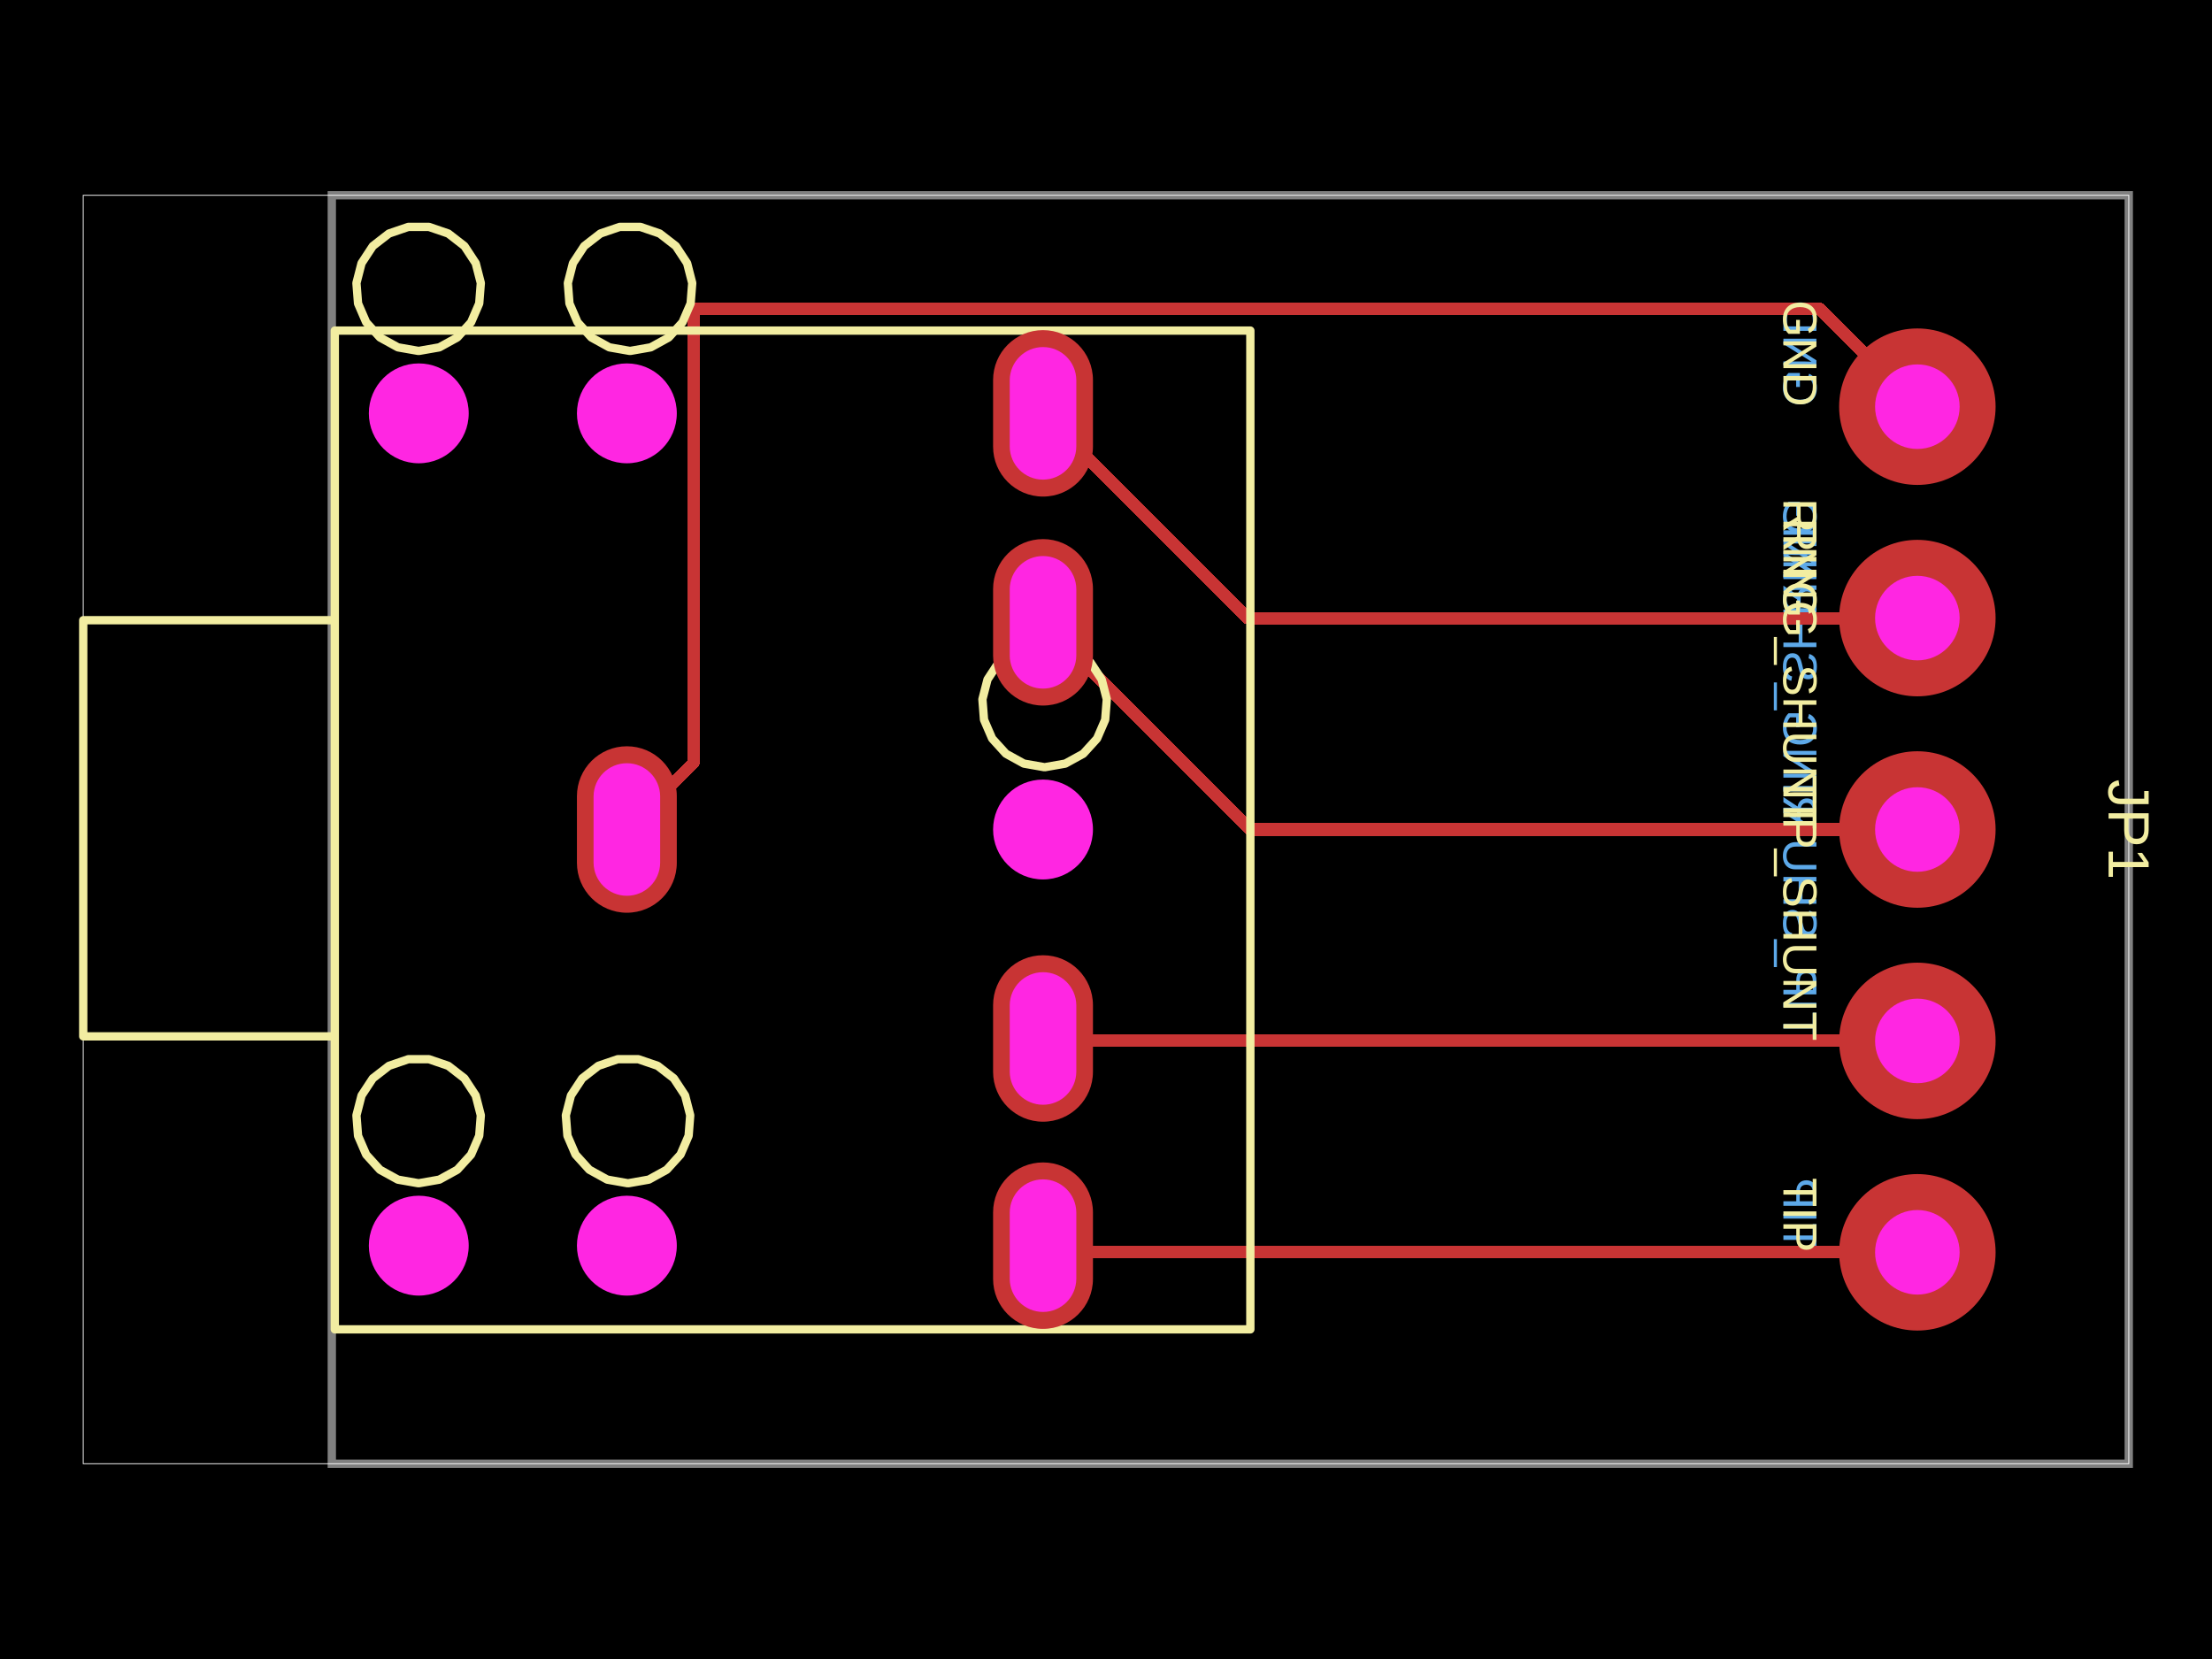
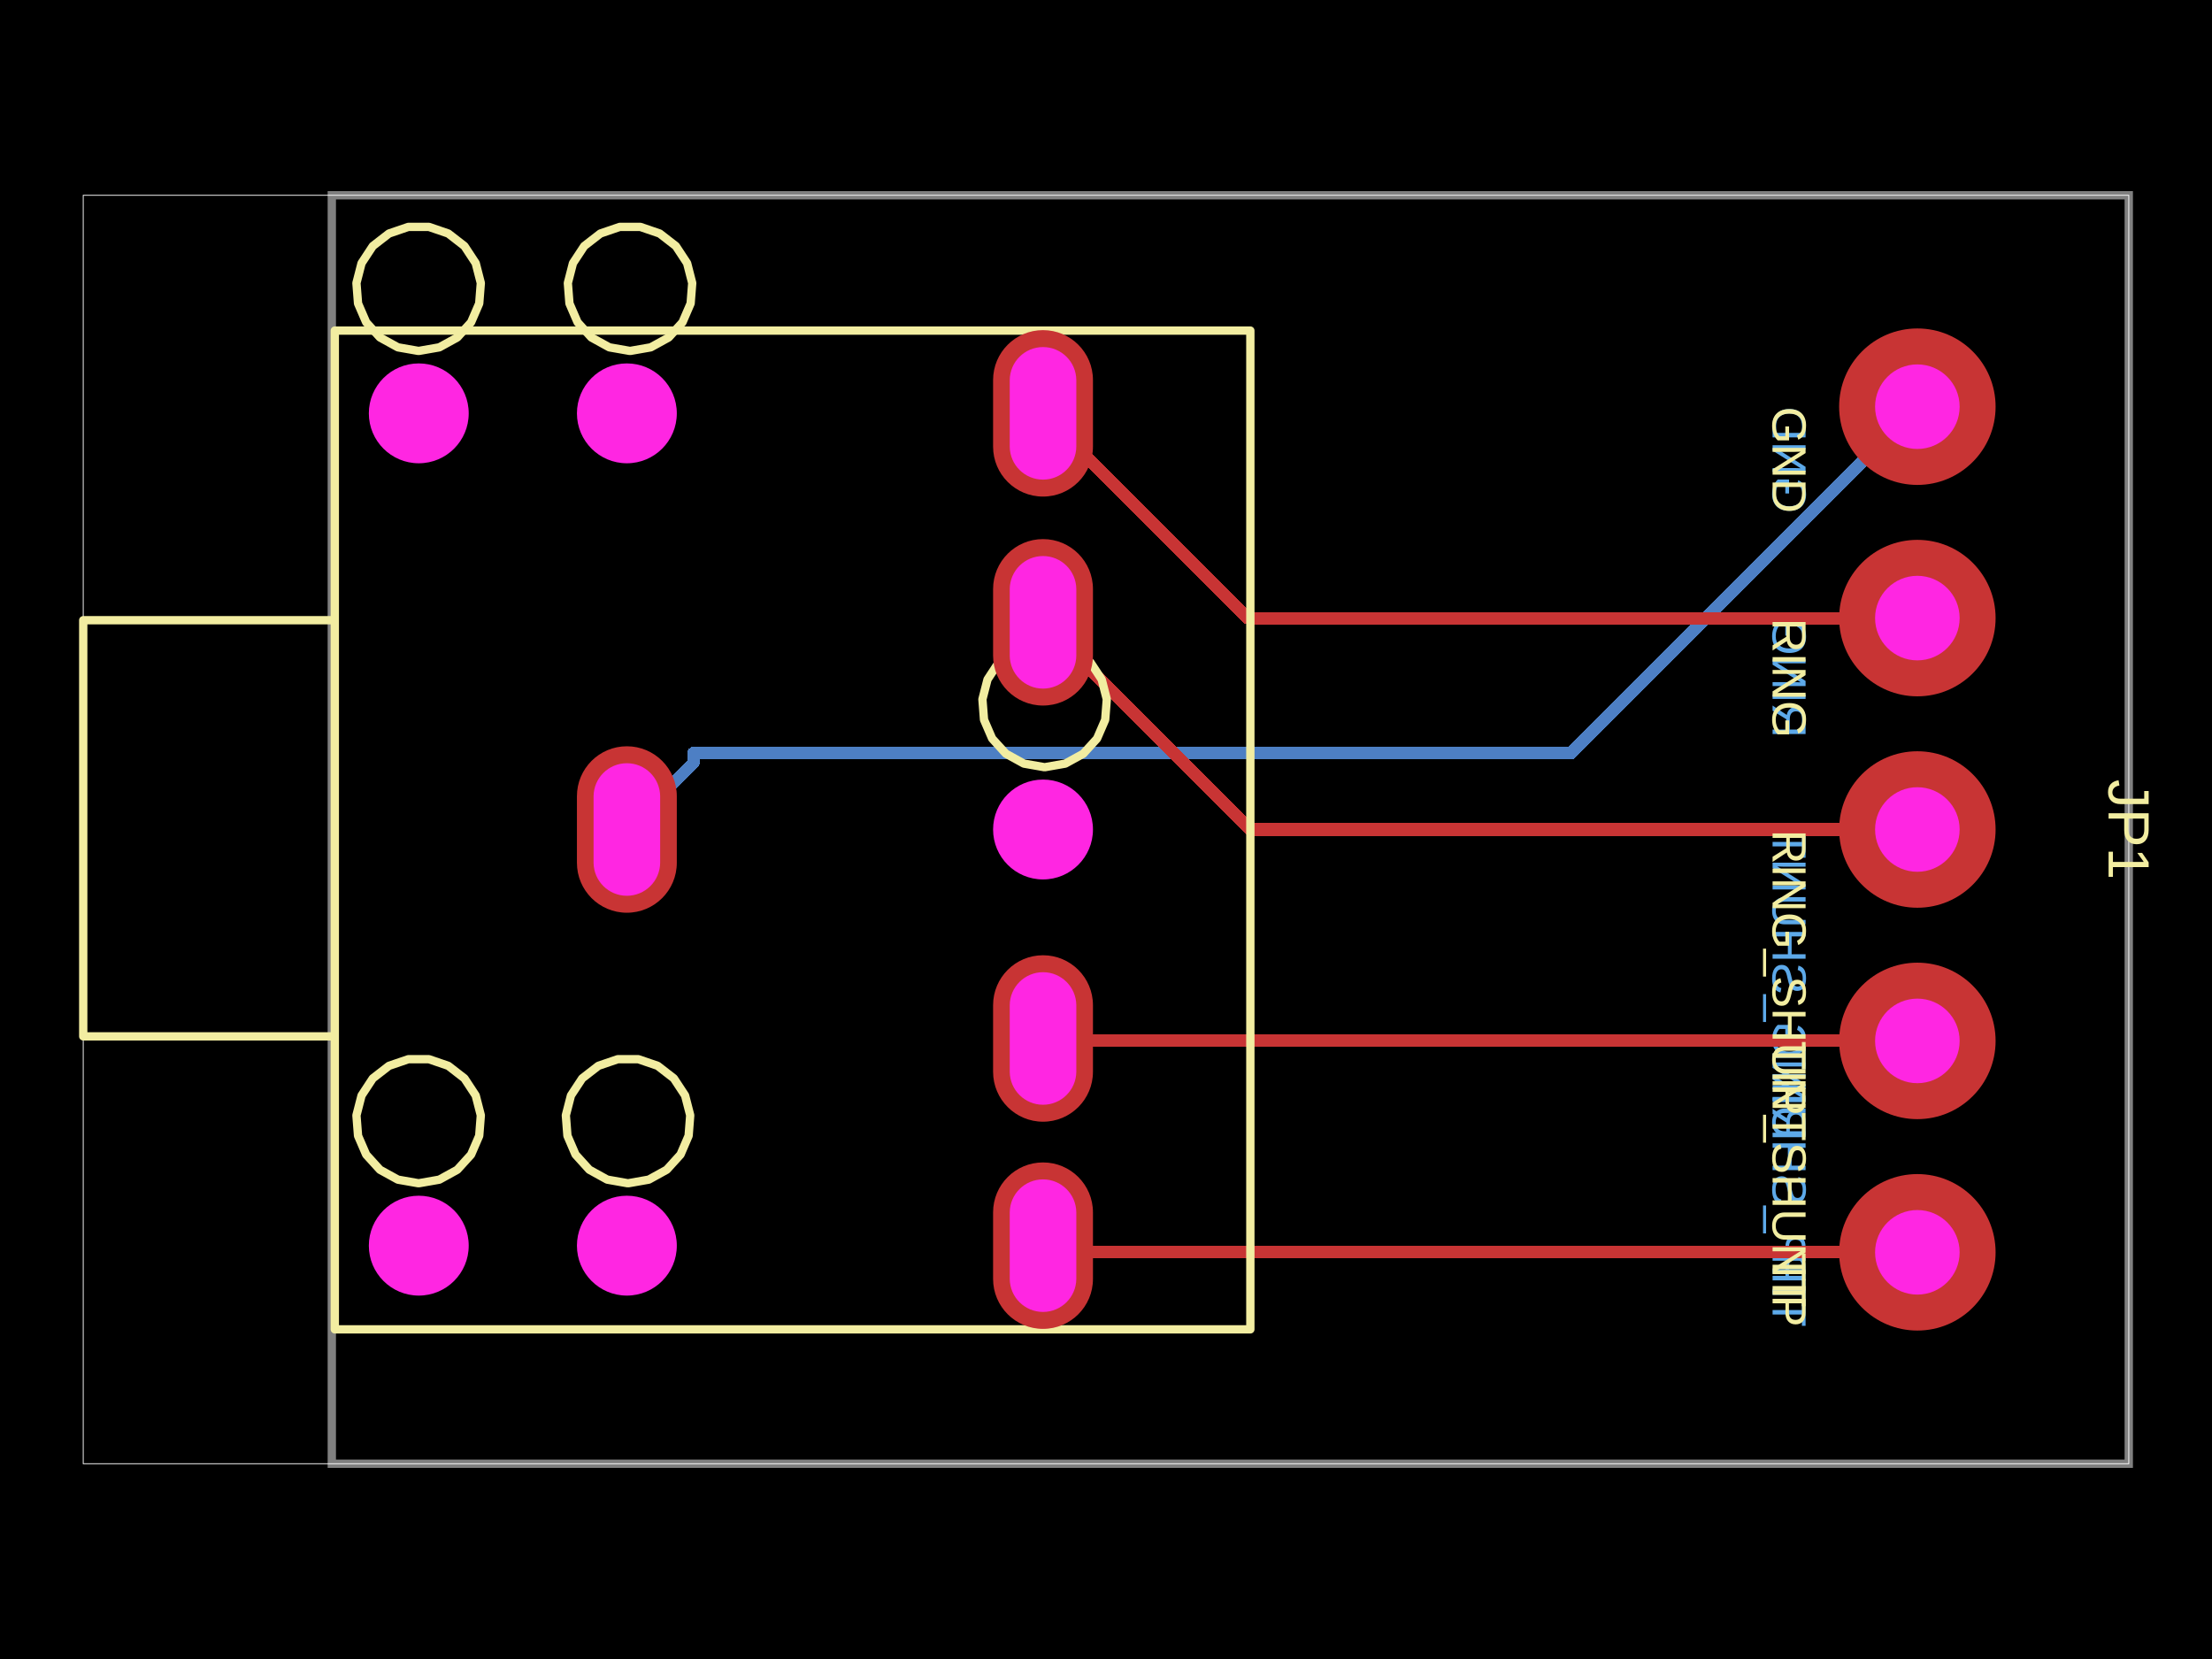
<svg xmlns="http://www.w3.org/2000/svg" width="800" height="600">
  <style />
  <rect class="boundary" x="0" y="0" fill="#000" width="800" height="600" data-type="pcb_background" data-pcb-layer="global" />
  <rect class="pcb-boundary" fill="none" stroke="#fff" stroke-width="0.3" x="30.102" y="70.625" width="739.797" height="458.75" data-type="pcb_boundary" data-pcb-layer="global" />
  <path class="pcb-board" d="M 120.002 529.375 L 769.898 529.375 L 769.898 70.625 L 120.002 70.625 Z" fill="none" stroke="rgba(255, 255, 255, 0.5)" stroke-width="3.01" data-type="pcb_board" data-pcb-layer="board" />
-   <text x="0" y="0" dx="0" dy="0" fill="#5da9e9" font-family="Arial, sans-serif" font-size="17.339" text-anchor="start" dominant-baseline="central" transform="matrix(-6.123233995736766e-17,-1,-1,6.123233995736766e-17,650.9964,147.0832)" class="pcb-silkscreen-text pcb-silkscreen-bottom" data-pcb-silkscreen-text-id="pcb_silkscreen_text_1" stroke="none" data-type="pcb_silkscreen_text" data-pcb-layer="bottom">GND</text>
-   <text x="0" y="0" dx="0" dy="0" fill="#5da9e9" font-family="Arial, sans-serif" font-size="17.339" text-anchor="start" dominant-baseline="central" transform="matrix(-6.123233995736766e-17,-1,-1,6.123233995736766e-17,650.9964,223.5416)" class="pcb-silkscreen-text pcb-silkscreen-bottom" data-pcb-silkscreen-text-id="pcb_silkscreen_text_3" stroke="none" data-type="pcb_silkscreen_text" data-pcb-layer="bottom">RING</text>
-   <text x="0" y="0" dx="0" dy="0" fill="#5da9e9" font-family="Arial, sans-serif" font-size="17.339" text-anchor="start" dominant-baseline="central" transform="matrix(-6.123233995736766e-17,-1,-1,6.123233995736766e-17,650.9964,300)" class="pcb-silkscreen-text pcb-silkscreen-bottom" data-pcb-silkscreen-text-id="pcb_silkscreen_text_5" stroke="none" data-type="pcb_silkscreen_text" data-pcb-layer="bottom">RING_SHUNT</text>
-   <text x="0" y="0" dx="0" dy="0" fill="#5da9e9" font-family="Arial, sans-serif" font-size="17.339" text-anchor="start" dominant-baseline="central" transform="matrix(-6.123233995736766e-17,-1,-1,6.123233995736766e-17,650.9964,376.4584)" class="pcb-silkscreen-text pcb-silkscreen-bottom" data-pcb-silkscreen-text-id="pcb_silkscreen_text_7" stroke="none" data-type="pcb_silkscreen_text" data-pcb-layer="bottom">TIP_SHUNT</text>
-   <text x="0" y="0" dx="0" dy="0" fill="#5da9e9" font-family="Arial, sans-serif" font-size="17.339" text-anchor="start" dominant-baseline="central" transform="matrix(-6.123233995736766e-17,-1,-1,6.123233995736766e-17,650.9964,452.9168)" class="pcb-silkscreen-text pcb-silkscreen-bottom" data-pcb-silkscreen-text-id="pcb_silkscreen_text_9" stroke="none" data-type="pcb_silkscreen_text" data-pcb-layer="bottom">TIP</text>
-   <path class="pcb-trace" stroke="rgb(200, 52, 52)" fill="none" d="M 693.44 452.917 L 379.629 452.917" stroke-width="4.515" stroke-linecap="round" stroke-linejoin="round" shape-rendering="crispEdges" data-type="pcb_trace" data-pcb-layer="top" />
-   <path class="pcb-trace" stroke="rgb(200, 52, 52)" fill="none" d="M 379.629 452.917 L 377.221 450.509" stroke-width="4.515" stroke-linecap="round" stroke-linejoin="round" shape-rendering="crispEdges" data-type="pcb_trace" data-pcb-layer="top" />
-   <path class="pcb-trace" stroke="rgb(200, 52, 52)" fill="none" d="M 693.44 376.458 L 378.094 376.458" stroke-width="4.515" stroke-linecap="round" stroke-linejoin="round" shape-rendering="crispEdges" data-type="pcb_trace" data-pcb-layer="top" />
-   <path class="pcb-trace" stroke="rgb(200, 52, 52)" fill="none" d="M 378.094 376.458 L 377.221 375.585" stroke-width="4.515" stroke-linecap="round" stroke-linejoin="round" shape-rendering="crispEdges" data-type="pcb_trace" data-pcb-layer="top" />
-   <path class="pcb-trace" stroke="rgb(200, 52, 52)" fill="none" d="M 693.44 300 L 452.144 300" stroke-width="4.515" stroke-linecap="round" stroke-linejoin="round" shape-rendering="crispEdges" data-type="pcb_trace" data-pcb-layer="top" />
-   <path class="pcb-trace" stroke="rgb(200, 52, 52)" fill="none" d="M 452.144 300 L 377.221 225.077" stroke-width="4.515" stroke-linecap="round" stroke-linejoin="round" shape-rendering="crispEdges" data-type="pcb_trace" data-pcb-layer="top" />
-   <path class="pcb-trace" stroke="rgb(200, 52, 52)" fill="none" d="M 693.44 223.542 L 451.271 223.542" stroke-width="4.515" stroke-linecap="round" stroke-linejoin="round" shape-rendering="crispEdges" data-type="pcb_trace" data-pcb-layer="top" />
-   <path class="pcb-trace" stroke="rgb(200, 52, 52)" fill="none" d="M 451.271 223.542 L 377.221 149.491" stroke-width="4.515" stroke-linecap="round" stroke-linejoin="round" shape-rendering="crispEdges" data-type="pcb_trace" data-pcb-layer="top" />
-   <path class="pcb-trace" stroke="rgb(200, 52, 52)" fill="none" d="M 693.44 147.083 L 658.028 111.671" stroke-width="4.515" stroke-linecap="round" stroke-linejoin="round" shape-rendering="crispEdges" data-type="pcb_trace" data-pcb-layer="top" />
-   <path class="pcb-trace" stroke="rgb(200, 52, 52)" fill="none" d="M 658.028 111.671 L 250.796 111.671" stroke-width="4.515" stroke-linecap="round" stroke-linejoin="round" shape-rendering="crispEdges" data-type="pcb_trace" data-pcb-layer="top" />
-   <path class="pcb-trace" stroke="rgb(200, 52, 52)" fill="none" d="M 250.796 111.671 L 250.796 275.916" stroke-width="4.515" stroke-linecap="round" stroke-linejoin="round" shape-rendering="crispEdges" data-type="pcb_trace" data-pcb-layer="top" />
-   <path class="pcb-trace" stroke="rgb(200, 52, 52)" fill="none" d="M 250.796 275.916 L 226.713 300" stroke-width="4.515" stroke-linecap="round" stroke-linejoin="round" shape-rendering="crispEdges" data-type="pcb_trace" data-pcb-layer="top" />
+   <path class="pcb-trace" stroke="rgb(77, 127, 196)" fill="none" d="M 226.715 300 L 250.796 275.916" stroke-width="4.515" stroke-linecap="round" stroke-linejoin="round" shape-rendering="crispEdges" data-type="pcb_trace" data-pcb-layer="bottom" />
+   <path class="pcb-trace" stroke="rgb(77, 127, 196)" fill="none" d="M 250.796 275.916 L 250.796 272.363" stroke-width="4.515" stroke-linecap="round" stroke-linejoin="round" shape-rendering="crispEdges" data-type="pcb_trace" data-pcb-layer="bottom" />
+   <path class="pcb-trace" stroke="rgb(77, 127, 196)" fill="none" d="M 250.796 272.363 L 568.16 272.363" stroke-width="4.515" stroke-linecap="round" stroke-linejoin="round" shape-rendering="crispEdges" data-type="pcb_trace" data-pcb-layer="bottom" />
+   <path class="pcb-trace" stroke="rgb(77, 127, 196)" fill="none" d="M 568.16 272.363 L 693.44 147.083" stroke-width="4.515" stroke-linecap="round" stroke-linejoin="round" shape-rendering="crispEdges" data-type="pcb_trace" data-pcb-layer="bottom" />
+   <text x="0" y="0" dx="0" dy="0" fill="#5da9e9" font-family="Arial, sans-serif" font-size="17.339" text-anchor="end" dominant-baseline="central" transform="matrix(-6.123233995736766e-17,-1,-1,6.123233995736766e-17,647.0832,147.0832)" class="pcb-silkscreen-text pcb-silkscreen-bottom" data-pcb-silkscreen-text-id="pcb_silkscreen_text_1" stroke="none" data-type="pcb_silkscreen_text" data-pcb-layer="bottom">GND</text>
+   <text x="0" y="0" dx="0" dy="0" fill="#5da9e9" font-family="Arial, sans-serif" font-size="17.339" text-anchor="end" dominant-baseline="central" transform="matrix(-6.123233995736766e-17,-1,-1,6.123233995736766e-17,647.0832,223.5416)" class="pcb-silkscreen-text pcb-silkscreen-bottom" data-pcb-silkscreen-text-id="pcb_silkscreen_text_3" stroke="none" data-type="pcb_silkscreen_text" data-pcb-layer="bottom">RING</text>
+   <text x="0" y="0" dx="0" dy="0" fill="#5da9e9" font-family="Arial, sans-serif" font-size="17.339" text-anchor="end" dominant-baseline="central" transform="matrix(-6.123233995736766e-17,-1,-1,6.123233995736766e-17,647.0832,300)" class="pcb-silkscreen-text pcb-silkscreen-bottom" data-pcb-silkscreen-text-id="pcb_silkscreen_text_5" stroke="none" data-type="pcb_silkscreen_text" data-pcb-layer="bottom">RING_SHUNT</text>
+   <text x="0" y="0" dx="0" dy="0" fill="#5da9e9" font-family="Arial, sans-serif" font-size="17.339" text-anchor="end" dominant-baseline="central" transform="matrix(-6.123233995736766e-17,-1,-1,6.123233995736766e-17,647.0832,376.4584)" class="pcb-silkscreen-text pcb-silkscreen-bottom" data-pcb-silkscreen-text-id="pcb_silkscreen_text_7" stroke="none" data-type="pcb_silkscreen_text" data-pcb-layer="bottom">TIP_SHUNT</text>
+   <text x="0" y="0" dx="0" dy="0" fill="#5da9e9" font-family="Arial, sans-serif" font-size="17.339" text-anchor="end" dominant-baseline="central" transform="matrix(-6.123233995736766e-17,-1,-1,6.123233995736766e-17,647.0832,452.9168)" class="pcb-silkscreen-text pcb-silkscreen-bottom" data-pcb-silkscreen-text-id="pcb_silkscreen_text_9" stroke="none" data-type="pcb_silkscreen_text" data-pcb-layer="bottom">TIP</text>
+   <path class="pcb-trace" stroke="rgb(200, 52, 52)" fill="none" d="M 377.223 450.508 L 379.629 452.917" stroke-width="4.515" stroke-linecap="round" stroke-linejoin="round" shape-rendering="crispEdges" data-type="pcb_trace" data-pcb-layer="top" />
+   <path class="pcb-trace" stroke="rgb(200, 52, 52)" fill="none" d="M 379.629 452.917 L 693.44 452.917" stroke-width="4.515" stroke-linecap="round" stroke-linejoin="round" shape-rendering="crispEdges" data-type="pcb_trace" data-pcb-layer="top" />
+   <path class="pcb-trace" stroke="rgb(200, 52, 52)" fill="none" d="M 377.223 375.579 L 378.094 376.458" stroke-width="4.515" stroke-linecap="round" stroke-linejoin="round" shape-rendering="crispEdges" data-type="pcb_trace" data-pcb-layer="top" />
+   <path class="pcb-trace" stroke="rgb(200, 52, 52)" fill="none" d="M 378.094 376.458 L 693.44 376.458" stroke-width="4.515" stroke-linecap="round" stroke-linejoin="round" shape-rendering="crispEdges" data-type="pcb_trace" data-pcb-layer="top" />
+   <path class="pcb-trace" stroke="rgb(200, 52, 52)" fill="none" d="M 377.223 225.071 L 452.144 300" stroke-width="4.515" stroke-linecap="round" stroke-linejoin="round" shape-rendering="crispEdges" data-type="pcb_trace" data-pcb-layer="top" />
+   <path class="pcb-trace" stroke="rgb(200, 52, 52)" fill="none" d="M 452.144 300 L 693.44 300" stroke-width="4.515" stroke-linecap="round" stroke-linejoin="round" shape-rendering="crispEdges" data-type="pcb_trace" data-pcb-layer="top" />
+   <path class="pcb-trace" stroke="rgb(200, 52, 52)" fill="none" d="M 377.223 149.492 L 451.271 223.542" stroke-width="4.515" stroke-linecap="round" stroke-linejoin="round" shape-rendering="crispEdges" data-type="pcb_trace" data-pcb-layer="top" />
+   <path class="pcb-trace" stroke="rgb(200, 52, 52)" fill="none" d="M 451.271 223.542 L 693.44 223.542" stroke-width="4.515" stroke-linecap="round" stroke-linejoin="round" shape-rendering="crispEdges" data-type="pcb_trace" data-pcb-layer="top" />
  <path class="pcb-silkscreen pcb-silkscreen-top" d="M 121.087 119.558 L 121.087 480.779 L 452.206 480.779 L 452.206 119.558 L 121.087 119.558 Z" fill="none" stroke="#f2eda1" stroke-width="3.01" stroke-linecap="round" stroke-linejoin="round" data-pcb-component-id="pcb_component_0" data-pcb-silkscreen-path-id="pcb_silkscreen_path_0" data-type="pcb_silkscreen_path" data-pcb-layer="top" />
  <path class="pcb-silkscreen pcb-silkscreen-top" d="M 120.407 374.815 L 30.102 374.815 L 30.102 224.306 L 120.407 224.306" fill="none" stroke="#f2eda1" stroke-width="3.01" stroke-linecap="round" stroke-linejoin="round" data-pcb-component-id="pcb_component_0" data-pcb-silkscreen-path-id="pcb_silkscreen_path_1" data-type="pcb_silkscreen_path" data-pcb-layer="top" />
  <path class="pcb-silkscreen pcb-silkscreen-top" d="M 151.212 126.898 L 143.911 125.62 L 137.418 122.045 L 132.432 116.561 L 129.491 109.757 L 128.911 102.368 L 130.757 95.189 L 134.827 88.995 L 140.684 84.453 L 147.697 82.053 L 155.109 82.053 L 162.122 84.453 L 167.979 88.995 L 172.049 95.189 L 173.895 102.368 L 173.315 109.757 L 170.374 116.561 L 165.388 122.045 L 158.895 125.62 L 151.594 126.898" fill="none" stroke="#f2eda1" stroke-width="3.01" stroke-linecap="round" stroke-linejoin="round" data-pcb-component-id="pcb_component_0" data-pcb-silkscreen-path-id="pcb_silkscreen_path_2" data-type="pcb_silkscreen_path" data-pcb-layer="top" />
  <path class="pcb-silkscreen pcb-silkscreen-top" d="M 227.67 126.898 L 220.369 125.62 L 213.876 122.045 L 208.89 116.561 L 205.949 109.757 L 205.37 102.368 L 207.215 95.189 L 211.286 88.995 L 217.143 84.453 L 224.155 82.053 L 231.567 82.053 L 238.58 84.453 L 244.437 88.995 L 248.508 95.189 L 250.353 102.368 L 249.774 109.757 L 246.833 116.561 L 241.847 122.045 L 235.353 125.62 L 228.053 126.898" fill="none" stroke="#f2eda1" stroke-width="3.01" stroke-linecap="round" stroke-linejoin="round" data-pcb-component-id="pcb_component_0" data-pcb-silkscreen-path-id="pcb_silkscreen_path_3" data-type="pcb_silkscreen_path" data-pcb-layer="top" />
  <path class="pcb-silkscreen pcb-silkscreen-top" d="M 151.212 427.915 L 143.911 426.636 L 137.418 423.062 L 132.432 417.578 L 129.491 410.774 L 128.911 403.385 L 130.757 396.206 L 134.827 390.012 L 140.684 385.47 L 147.697 383.069 L 155.109 383.069 L 162.122 385.47 L 167.979 390.012 L 172.049 396.206 L 173.895 403.385 L 173.315 410.774 L 170.374 417.578 L 165.388 423.062 L 158.895 426.636 L 151.594 427.915" fill="none" stroke="#f2eda1" stroke-width="3.01" stroke-linecap="round" stroke-linejoin="round" data-pcb-component-id="pcb_component_0" data-pcb-silkscreen-path-id="pcb_silkscreen_path_4" data-type="pcb_silkscreen_path" data-pcb-layer="top" />
  <path class="pcb-silkscreen pcb-silkscreen-top" d="M 226.906 427.915 L 219.611 426.625 L 213.126 423.044 L 208.149 417.556 L 205.217 410.753 L 204.645 403.367 L 206.494 396.194 L 210.566 390.005 L 216.422 385.467 L 223.431 383.069 L 230.839 383.069 L 237.848 385.467 L 243.704 390.005 L 247.776 396.194 L 249.625 403.367 L 249.053 410.753 L 246.121 417.556 L 241.144 423.044 L 234.659 426.625 L 227.364 427.915" fill="none" stroke="#f2eda1" stroke-width="3.01" stroke-linecap="round" stroke-linejoin="round" data-pcb-component-id="pcb_component_0" data-pcb-silkscreen-path-id="pcb_silkscreen_path_5" data-type="pcb_silkscreen_path" data-pcb-layer="top" />
  <path class="pcb-silkscreen pcb-silkscreen-top" d="M 377.605 277.445 L 370.304 276.166 L 363.811 272.592 L 358.825 267.108 L 355.884 260.304 L 355.305 252.915 L 357.15 245.736 L 361.22 239.542 L 367.078 235 L 374.09 232.599 L 381.502 232.599 L 388.515 235 L 394.372 239.542 L 398.443 245.736 L 400.288 252.915 L 399.709 260.304 L 396.768 267.108 L 391.782 272.592 L 385.288 276.166 L 377.987 277.445" fill="none" stroke="#f2eda1" stroke-width="3.01" stroke-linecap="round" stroke-linejoin="round" data-pcb-component-id="pcb_component_0" data-pcb-silkscreen-path-id="pcb_silkscreen_path_6" data-type="pcb_silkscreen_path" data-pcb-layer="top" />
-   <text x="0" y="0" dx="0" dy="0" fill="#f2eda1" font-family="Arial, sans-serif" font-size="17.339" text-anchor="end" dominant-baseline="central" transform="matrix(6.123233995736766e-17,1,-1,6.123233995736766e-17,650.9964,147.0832)" class="pcb-silkscreen-text pcb-silkscreen-top" data-pcb-silkscreen-text-id="pcb_silkscreen_text_0" stroke="none" data-type="pcb_silkscreen_text" data-pcb-layer="top">GND</text>
-   <text x="0" y="0" dx="0" dy="0" fill="#f2eda1" font-family="Arial, sans-serif" font-size="17.339" text-anchor="end" dominant-baseline="central" transform="matrix(6.123233995736766e-17,1,-1,6.123233995736766e-17,650.9964,223.5416)" class="pcb-silkscreen-text pcb-silkscreen-top" data-pcb-silkscreen-text-id="pcb_silkscreen_text_2" stroke="none" data-type="pcb_silkscreen_text" data-pcb-layer="top">RING</text>
-   <text x="0" y="0" dx="0" dy="0" fill="#f2eda1" font-family="Arial, sans-serif" font-size="17.339" text-anchor="end" dominant-baseline="central" transform="matrix(6.123233995736766e-17,1,-1,6.123233995736766e-17,650.9964,300)" class="pcb-silkscreen-text pcb-silkscreen-top" data-pcb-silkscreen-text-id="pcb_silkscreen_text_4" stroke="none" data-type="pcb_silkscreen_text" data-pcb-layer="top">RING_SHUNT</text>
-   <text x="0" y="0" dx="0" dy="0" fill="#f2eda1" font-family="Arial, sans-serif" font-size="17.339" text-anchor="end" dominant-baseline="central" transform="matrix(6.123233995736766e-17,1,-1,6.123233995736766e-17,650.9964,376.4584)" class="pcb-silkscreen-text pcb-silkscreen-top" data-pcb-silkscreen-text-id="pcb_silkscreen_text_6" stroke="none" data-type="pcb_silkscreen_text" data-pcb-layer="top">TIP_SHUNT</text>
-   <text x="0" y="0" dx="0" dy="0" fill="#f2eda1" font-family="Arial, sans-serif" font-size="17.339" text-anchor="end" dominant-baseline="central" transform="matrix(6.123233995736766e-17,1,-1,6.123233995736766e-17,650.9964,452.9168)" class="pcb-silkscreen-text pcb-silkscreen-top" data-pcb-silkscreen-text-id="pcb_silkscreen_text_8" stroke="none" data-type="pcb_silkscreen_text" data-pcb-layer="top">TIP</text>
+   <text x="0" y="0" dx="0" dy="0" fill="#f2eda1" font-family="Arial, sans-serif" font-size="17.339" text-anchor="start" dominant-baseline="central" transform="matrix(6.123233995736766e-17,1,-1,6.123233995736766e-17,647.0832,147.0832)" class="pcb-silkscreen-text pcb-silkscreen-top" data-pcb-silkscreen-text-id="pcb_silkscreen_text_0" stroke="none" data-type="pcb_silkscreen_text" data-pcb-layer="top">GND</text>
+   <text x="0" y="0" dx="0" dy="0" fill="#f2eda1" font-family="Arial, sans-serif" font-size="17.339" text-anchor="start" dominant-baseline="central" transform="matrix(6.123233995736766e-17,1,-1,6.123233995736766e-17,647.0832,223.5416)" class="pcb-silkscreen-text pcb-silkscreen-top" data-pcb-silkscreen-text-id="pcb_silkscreen_text_2" stroke="none" data-type="pcb_silkscreen_text" data-pcb-layer="top">RING</text>
+   <text x="0" y="0" dx="0" dy="0" fill="#f2eda1" font-family="Arial, sans-serif" font-size="17.339" text-anchor="start" dominant-baseline="central" transform="matrix(6.123233995736766e-17,1,-1,6.123233995736766e-17,647.0832,300)" class="pcb-silkscreen-text pcb-silkscreen-top" data-pcb-silkscreen-text-id="pcb_silkscreen_text_4" stroke="none" data-type="pcb_silkscreen_text" data-pcb-layer="top">RING_SHUNT</text>
+   <text x="0" y="0" dx="0" dy="0" fill="#f2eda1" font-family="Arial, sans-serif" font-size="17.339" text-anchor="start" dominant-baseline="central" transform="matrix(6.123233995736766e-17,1,-1,6.123233995736766e-17,647.0832,376.4584)" class="pcb-silkscreen-text pcb-silkscreen-top" data-pcb-silkscreen-text-id="pcb_silkscreen_text_6" stroke="none" data-type="pcb_silkscreen_text" data-pcb-layer="top">TIP_SHUNT</text>
+   <text x="0" y="0" dx="0" dy="0" fill="#f2eda1" font-family="Arial, sans-serif" font-size="17.339" text-anchor="start" dominant-baseline="central" transform="matrix(6.123233995736766e-17,1,-1,6.123233995736766e-17,647.0832,452.9168)" class="pcb-silkscreen-text pcb-silkscreen-top" data-pcb-silkscreen-text-id="pcb_silkscreen_text_8" stroke="none" data-type="pcb_silkscreen_text" data-pcb-layer="top">TIP</text>
  <text x="0" y="0" dx="0" dy="0" fill="#f2eda1" font-family="Arial, sans-serif" font-size="21.071" text-anchor="middle" dominant-baseline="central" transform="matrix(-1.8369701987210297e-16,1,-1,-1.8369701987210297e-16,769.8983,300)" class="pcb-silkscreen-text pcb-silkscreen-top" data-pcb-silkscreen-text-id="pcb_silkscreen_text_10" stroke="none" data-type="pcb_silkscreen_text" data-pcb-layer="top">JP1</text>
-   <g data-type="pcb_plated_hole" data-pcb-layer="through">
+   <g data-type="pcb_plated_hole" data-pcb-layer="through" data-pad-name="U1.pin1" data-pad-net-name="GND">
    <path class="pcb-hole-outer" fill="rgb(200, 52, 52)" d="M-12.041,-18.061 h24.081 a18.061,18.061 0 0 1 0,36.122 h-24.081 a18.061,18.061 0 0 1 0,-36.122 z" transform="translate(226.7145 300) rotate(-90)" data-type="pcb_plated_hole" data-pcb-layer="top" />
    <path class="pcb-hole-inner" fill="#FF26E2" d="M-12.041,-12.041 h24.081 a12.041,12.041 0 0 1 0,24.081 h-24.081 a12.041,12.041 0 0 1 0,-24.081 z" transform="translate(226.7145 300) rotate(-90)" data-type="pcb_plated_hole_drill" data-pcb-layer="drill" />
  </g>
-   <g data-type="pcb_plated_hole" data-pcb-layer="through">
+   <g data-type="pcb_plated_hole" data-pcb-layer="through" data-pad-name="U1.pin2" data-pad-net-name="RING">
    <path class="pcb-hole-outer" fill="rgb(200, 52, 52)" d="M-12.041,-18.061 h24.081 a18.061,18.061 0 0 1 0,36.122 h-24.081 a18.061,18.061 0 0 1 0,-36.122 z" transform="translate(377.2229 149.4916) rotate(-90)" data-type="pcb_plated_hole" data-pcb-layer="top" />
    <path class="pcb-hole-inner" fill="#FF26E2" d="M-12.041,-12.041 h24.081 a12.041,12.041 0 0 1 0,24.081 h-24.081 a12.041,12.041 0 0 1 0,-24.081 z" transform="translate(377.2229 149.4916) rotate(-90)" data-type="pcb_plated_hole_drill" data-pcb-layer="drill" />
  </g>
-   <g data-type="pcb_plated_hole" data-pcb-layer="through">
+   <g data-type="pcb_plated_hole" data-pcb-layer="through" data-pad-name="U1.pin3" data-pad-net-name="RING_SHUNT">
    <path class="pcb-hole-outer" fill="rgb(200, 52, 52)" d="M-12.041,-18.061 h24.081 a18.061,18.061 0 0 1 0,36.122 h-24.081 a18.061,18.061 0 0 1 0,-36.122 z" transform="translate(377.2229 225.0708) rotate(-90)" data-type="pcb_plated_hole" data-pcb-layer="top" />
    <path class="pcb-hole-inner" fill="#FF26E2" d="M-12.041,-12.041 h24.081 a12.041,12.041 0 0 1 0,24.081 h-24.081 a12.041,12.041 0 0 1 0,-24.081 z" transform="translate(377.2229 225.0708) rotate(-90)" data-type="pcb_plated_hole_drill" data-pcb-layer="drill" />
  </g>
-   <g data-type="pcb_plated_hole" data-pcb-layer="through">
+   <g data-type="pcb_plated_hole" data-pcb-layer="through" data-pad-name="U1.pin4" data-pad-net-name="TIP_SHUNT">
    <path class="pcb-hole-outer" fill="rgb(200, 52, 52)" d="M-12.041,-18.061 h24.081 a18.061,18.061 0 0 1 0,36.122 h-24.081 a18.061,18.061 0 0 1 0,-36.122 z" transform="translate(377.2229 375.5791) rotate(-90)" data-type="pcb_plated_hole" data-pcb-layer="top" />
    <path class="pcb-hole-inner" fill="#FF26E2" d="M-12.041,-12.041 h24.081 a12.041,12.041 0 0 1 0,24.081 h-24.081 a12.041,12.041 0 0 1 0,-24.081 z" transform="translate(377.2229 375.5791) rotate(-90)" data-type="pcb_plated_hole_drill" data-pcb-layer="drill" />
  </g>
-   <g data-type="pcb_plated_hole" data-pcb-layer="through">
+   <g data-type="pcb_plated_hole" data-pcb-layer="through" data-pad-name="U1.pin5" data-pad-net-name="TIP">
    <path class="pcb-hole-outer" fill="rgb(200, 52, 52)" d="M-12.041,-18.061 h24.081 a18.061,18.061 0 0 1 0,36.122 h-24.081 a18.061,18.061 0 0 1 0,-36.122 z" transform="translate(377.2229 450.5084) rotate(-90)" data-type="pcb_plated_hole" data-pcb-layer="top" />
    <path class="pcb-hole-inner" fill="#FF26E2" d="M-12.041,-12.041 h24.081 a12.041,12.041 0 0 1 0,24.081 h-24.081 a12.041,12.041 0 0 1 0,-24.081 z" transform="translate(377.2229 450.5084) rotate(-90)" data-type="pcb_plated_hole_drill" data-pcb-layer="drill" />
  </g>
-   <g data-type="pcb_plated_hole" data-pcb-layer="through">
+   <g data-type="pcb_plated_hole" data-pcb-layer="through" data-pad-name="JP1.GND" data-pad-net-name="GND">
    <circle class="pcb-hole-outer" fill="rgb(200, 52, 52)" cx="693.44" cy="147.083" r="28.296" data-type="pcb_plated_hole" data-pcb-layer="top" />
    <circle class="pcb-hole-inner" fill="#FF26E2" cx="693.44" cy="147.083" r="15.292" data-type="pcb_plated_hole_drill" data-pcb-layer="drill" />
  </g>
-   <g data-type="pcb_plated_hole" data-pcb-layer="through">
+   <g data-type="pcb_plated_hole" data-pcb-layer="through" data-pad-name="JP1.RING" data-pad-net-name="RING">
    <circle class="pcb-hole-outer" fill="rgb(200, 52, 52)" cx="693.44" cy="223.542" r="28.296" data-type="pcb_plated_hole" data-pcb-layer="top" />
    <circle class="pcb-hole-inner" fill="#FF26E2" cx="693.44" cy="223.542" r="15.292" data-type="pcb_plated_hole_drill" data-pcb-layer="drill" />
  </g>
-   <g data-type="pcb_plated_hole" data-pcb-layer="through">
+   <g data-type="pcb_plated_hole" data-pcb-layer="through" data-pad-name="JP1.RING_SHUNT" data-pad-net-name="RING_SHUNT">
    <circle class="pcb-hole-outer" fill="rgb(200, 52, 52)" cx="693.44" cy="300" r="28.296" data-type="pcb_plated_hole" data-pcb-layer="top" />
    <circle class="pcb-hole-inner" fill="#FF26E2" cx="693.44" cy="300" r="15.292" data-type="pcb_plated_hole_drill" data-pcb-layer="drill" />
  </g>
-   <g data-type="pcb_plated_hole" data-pcb-layer="through">
+   <g data-type="pcb_plated_hole" data-pcb-layer="through" data-pad-name="JP1.TIP_SHUNT" data-pad-net-name="TIP_SHUNT">
    <circle class="pcb-hole-outer" fill="rgb(200, 52, 52)" cx="693.44" cy="376.458" r="28.296" data-type="pcb_plated_hole" data-pcb-layer="top" />
    <circle class="pcb-hole-inner" fill="#FF26E2" cx="693.44" cy="376.458" r="15.292" data-type="pcb_plated_hole_drill" data-pcb-layer="drill" />
  </g>
-   <g data-type="pcb_plated_hole" data-pcb-layer="through">
+   <g data-type="pcb_plated_hole" data-pcb-layer="through" data-pad-name="JP1.TIP" data-pad-net-name="TIP">
    <circle class="pcb-hole-outer" fill="rgb(200, 52, 52)" cx="693.44" cy="452.917" r="28.296" data-type="pcb_plated_hole" data-pcb-layer="top" />
    <circle class="pcb-hole-inner" fill="#FF26E2" cx="693.44" cy="452.917" r="15.292" data-type="pcb_plated_hole_drill" data-pcb-layer="drill" />
  </g>
  <circle class="pcb-hole" cx="151.457" cy="450.508" r="18.061" fill="#FF26E2" data-type="pcb_hole" data-pcb-layer="drill" />
  <circle class="pcb-hole" cx="151.457" cy="149.492" r="18.061" fill="#FF26E2" data-type="pcb_hole" data-pcb-layer="drill" />
  <circle class="pcb-hole" cx="226.715" cy="149.492" r="18.061" fill="#FF26E2" data-type="pcb_hole" data-pcb-layer="drill" />
  <circle class="pcb-hole" cx="226.715" cy="450.508" r="18.061" fill="#FF26E2" data-type="pcb_hole" data-pcb-layer="drill" />
  <circle class="pcb-hole" cx="377.223" cy="300" r="18.061" fill="#FF26E2" data-type="pcb_hole" data-pcb-layer="drill" />
</svg>
